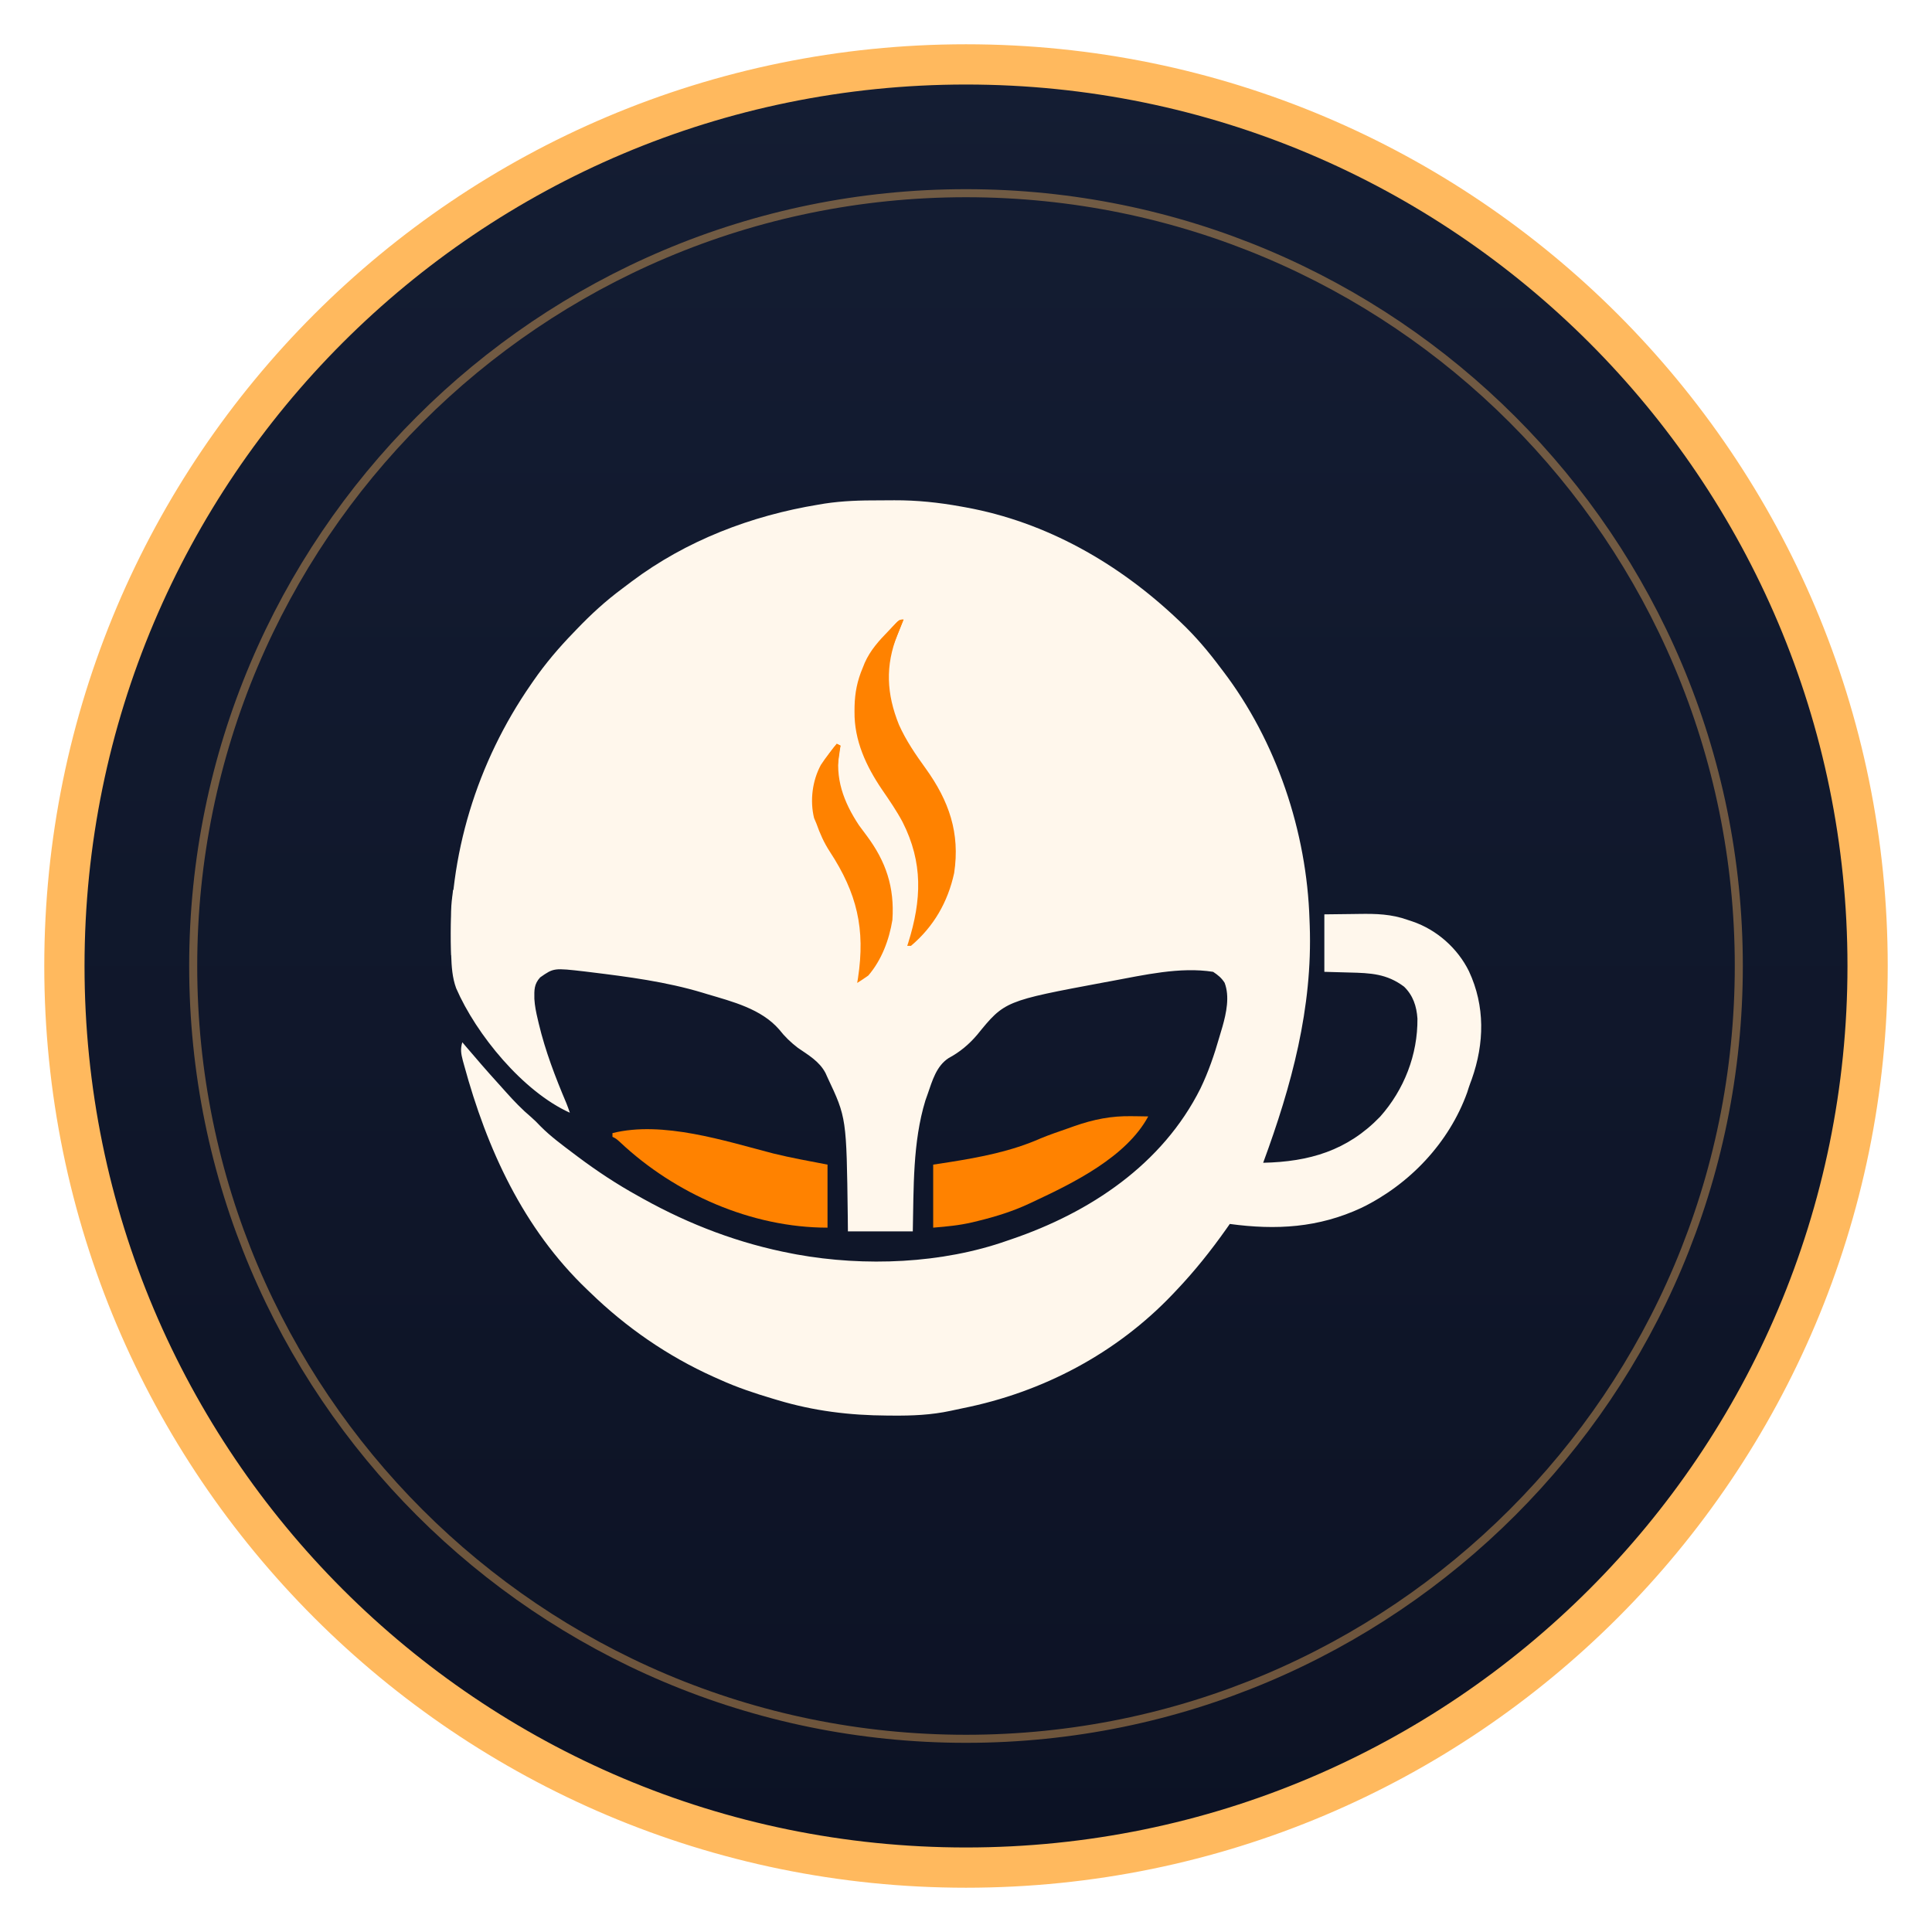
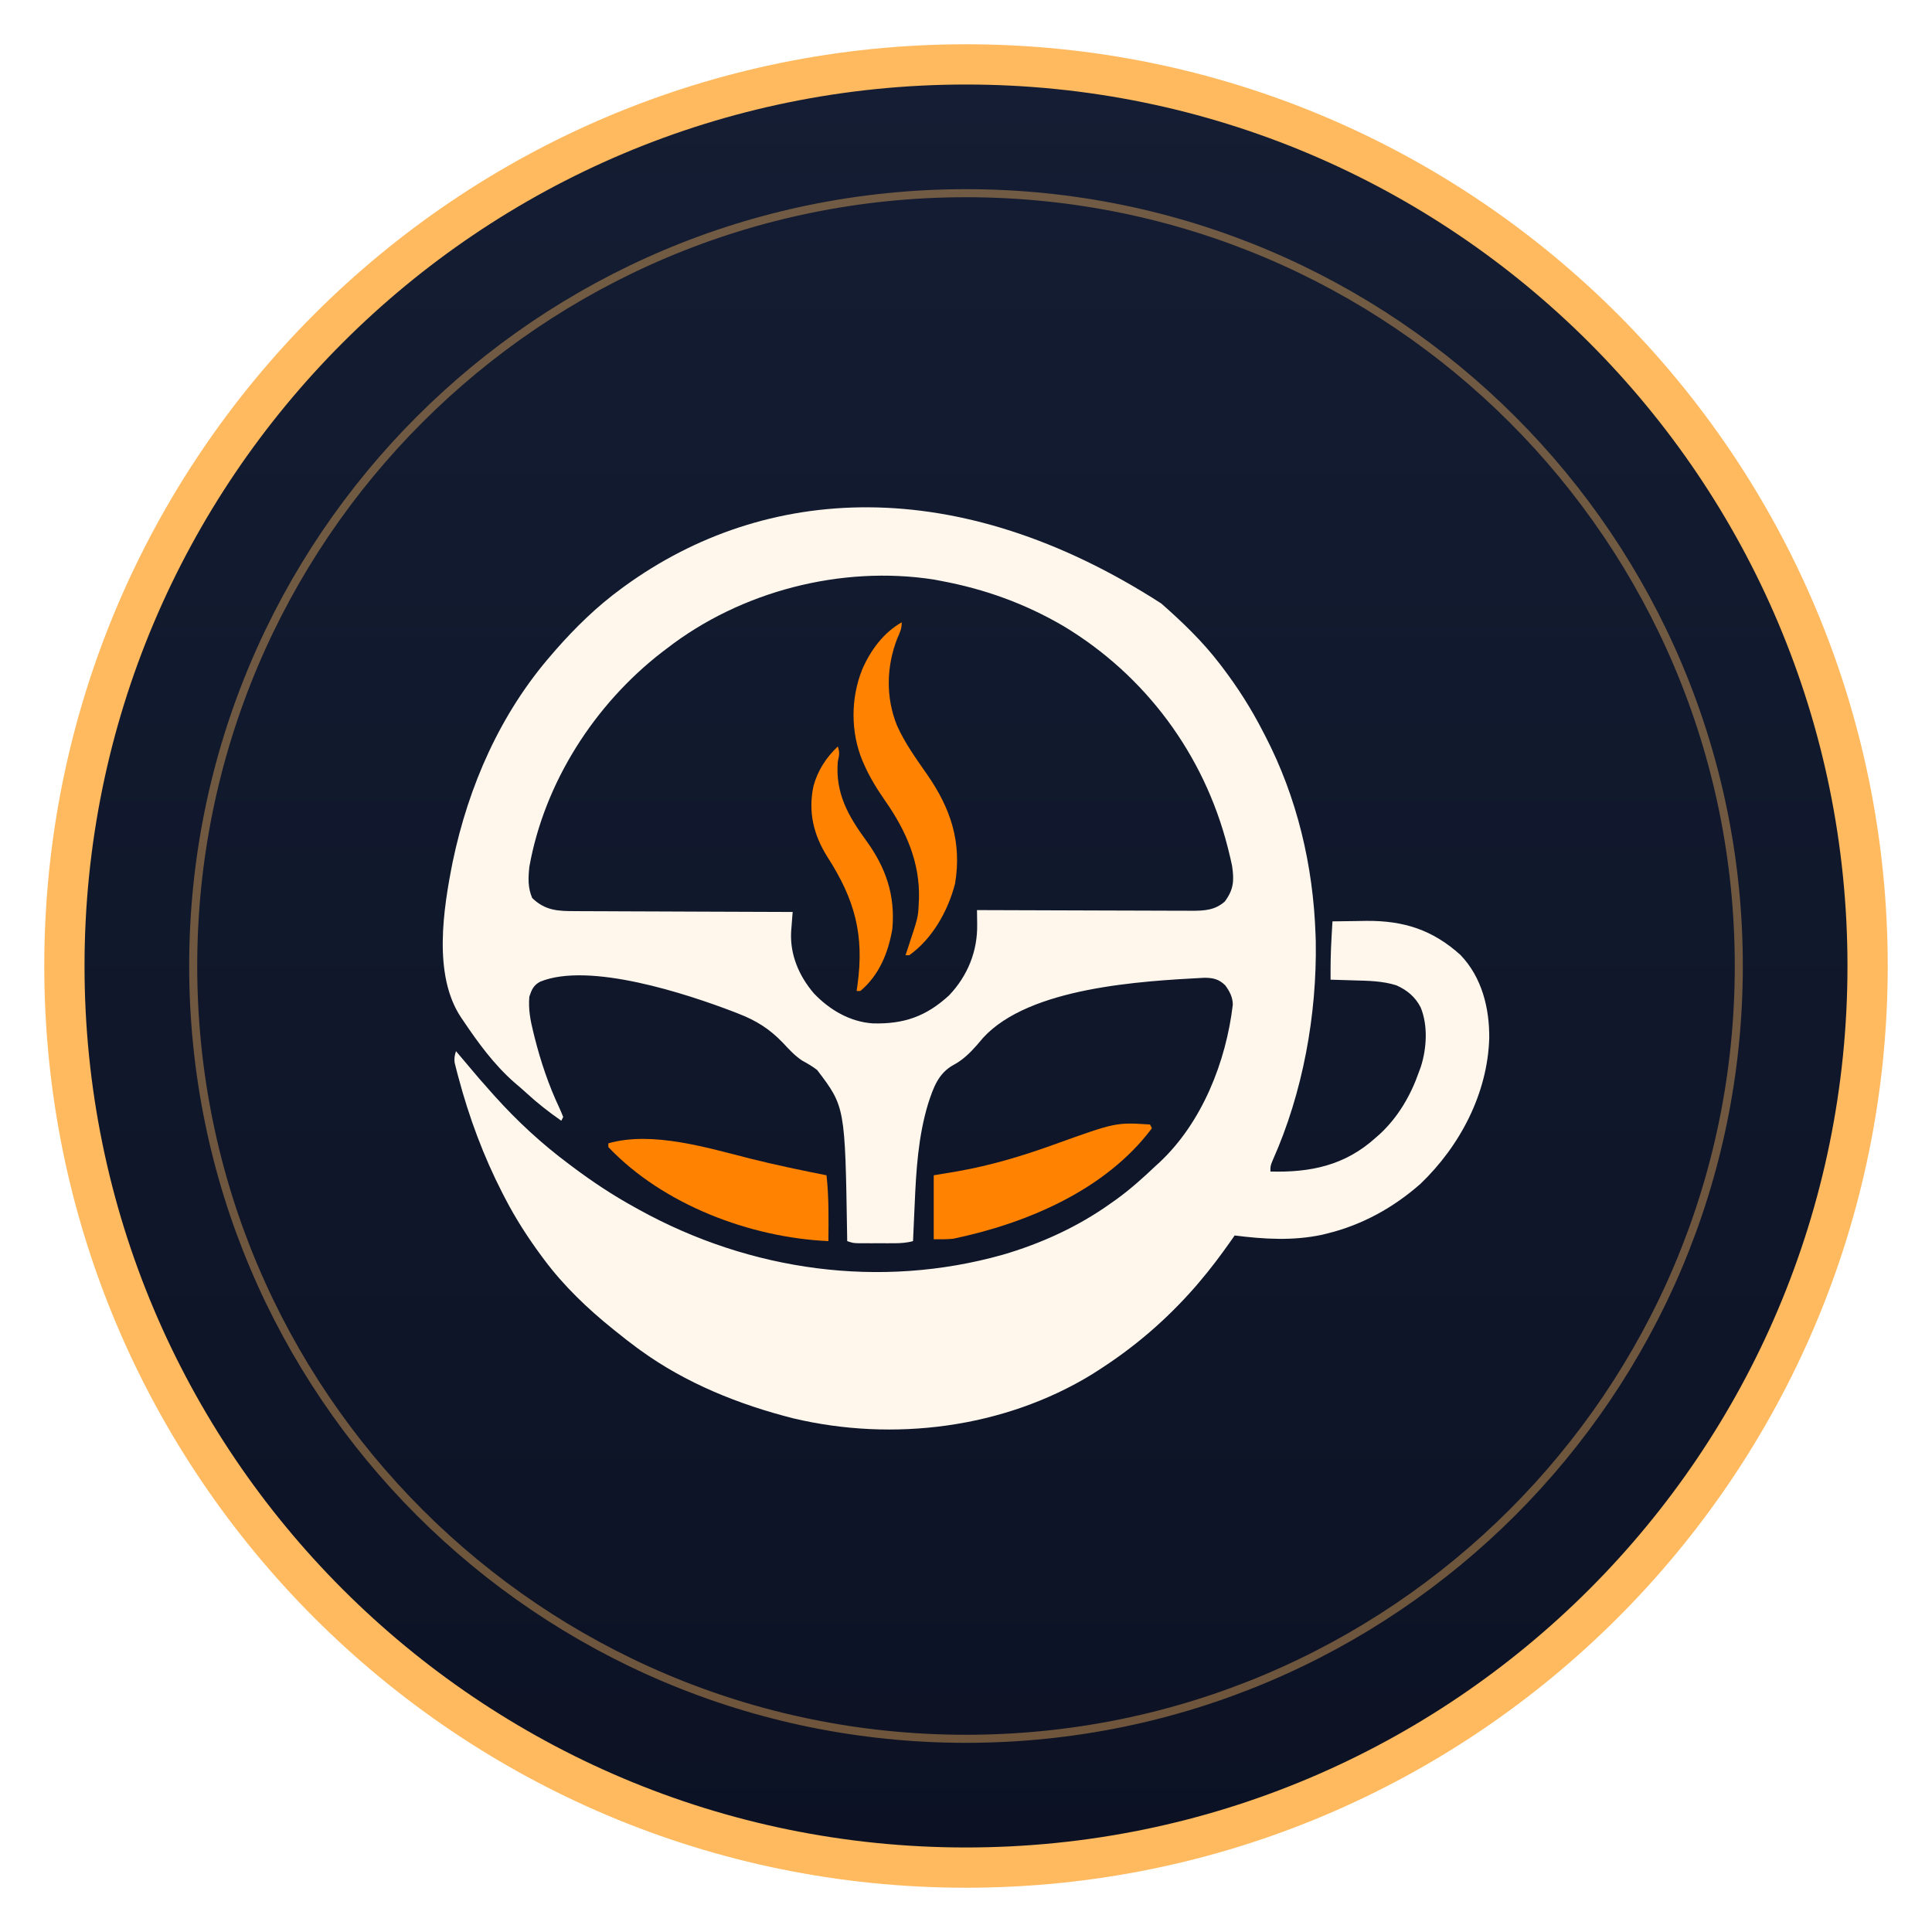
<svg xmlns="http://www.w3.org/2000/svg" viewBox="0 0 240 240" role="img" aria-label="Knox Park &amp; Perk emblem">
  <defs>
    <linearGradient id="badge-m" x1="0" y1="0" x2="0" y2="1">
      <stop offset="0%" stop-color="#141d33" />
      <stop offset="100%" stop-color="#0c1224" />
    </linearGradient>
  </defs>
  <circle cx="120" cy="120" r="112" fill="url(#badge-m)" stroke="#ffb95e" stroke-width="5" />
  <circle cx="120" cy="120" r="96" fill="none" stroke="#ffb95e" stroke-width="1" opacity=".4" />
-   <svg x="56" y="62" width="128" height="114" viewBox="15.79 40.64 555.82 493.75" preserveAspectRatio="xMidYMid meet">
-     <g fill="#fff7ec">
-       <path d="M0 0 C2.69 0.003 5.378 -0.02 8.068 -0.046 C20.296 -0.09 31.998 1.135 44.023 3.316 C44.439 3.39 44.439 3.39 46.545 3.769 C90.147 11.692 129.119 34.054 161.023 64.316 C161.526 64.79 162.029 65.265 162.548 65.754 C170.547 73.347 177.432 81.484 184.023 90.316 C184.437 90.859 184.852 91.402 185.279 91.962 C214.205 129.899 230.578 178.718 232.023 226.316 C232.061 227.269 232.098 228.222 232.137 229.204 C233.743 273.882 222.35 315.716 207.023 357.316 C231.843 356.781 252.445 350.796 270.12 332.456 C283.08 317.873 290.42 298.98 290.241 279.542 C289.789 272.871 287.889 267.05 283.023 262.316 C273.682 255.32 264.976 254.968 253.585 254.691 C249.11 254.567 244.634 254.443 240.023 254.316 C240.023 244.086 240.023 233.856 240.023 223.316 C244.664 223.246 249.303 223.187 253.945 223.151 C255.519 223.136 257.093 223.116 258.667 223.089 C267.936 222.939 276.18 223.147 285.023 226.316 C285.894 226.606 286.765 226.896 287.663 227.194 C300.727 231.672 311.981 241.671 318.037 254.024 C326.789 272.789 326.378 292.882 319.531 312.269 C319.267 312.972 319.004 313.675 318.733 314.4 C318.135 316.014 317.611 317.655 317.105 319.3 C307.315 346.583 285.911 369.049 260.049 381.618 C236.887 392.412 214.03 393.706 189.023 390.316 C188.394 391.21 187.765 392.105 187.116 393.027 C178.793 404.81 169.976 415.854 160.023 426.316 C159.435 426.938 158.846 427.56 158.24 428.201 C127.851 460.144 88.177 481.057 45.009 489.714 C42.821 490.155 40.639 490.624 38.46 491.109 C27.917 493.377 17.721 493.794 6.96 493.691 C6.534 493.689 6.534 493.689 4.376 493.678 C-16.126 493.556 -35.317 491.232 -54.977 485.316 C-55.792 485.074 -56.608 484.833 -57.448 484.584 C-67.191 481.678 -76.706 478.521 -85.977 474.316 C-87.155 473.792 -88.334 473.269 -89.548 472.73 C-114.202 461.626 -136.598 446.139 -155.977 427.316 C-156.265 427.041 -156.265 427.041 -157.719 425.652 C-192.107 392.765 -211.677 349.966 -224.04 304.566 C-224.148 304.176 -224.148 304.176 -224.695 302.201 C-225.657 298.5 -226.101 295.966 -224.977 292.316 C-224.215 293.21 -223.454 294.105 -222.669 295.027 C-217.25 301.378 -211.81 307.701 -206.192 313.878 C-204.611 315.618 -203.042 317.37 -201.481 319.128 C-197.148 323.982 -192.801 328.537 -187.817 332.722 C-186.047 334.255 -184.461 335.865 -182.852 337.566 C-177.407 343.072 -171.146 347.661 -164.977 352.316 C-164.276 352.845 -163.575 353.375 -162.852 353.921 C-152.302 361.836 -141.528 368.951 -129.977 375.316 C-129.142 375.783 -128.306 376.251 -127.445 376.733 C-102.203 390.775 -75.379 400.94 -46.977 406.316 C-46.575 406.393 -46.575 406.393 -44.54 406.782 C-7.882 413.405 33.808 411.77 69.023 399.316 C69.758 399.066 70.493 398.816 71.25 398.559 C113.612 384.132 152.697 358.205 173.196 317.237 C177.52 308.248 180.678 298.997 183.421 289.418 C183.948 287.575 184.501 285.74 185.058 283.906 C187.143 276.545 189.051 267.616 186.226 260.234 C184.522 257.54 182.676 256.084 180.023 254.316 C162.082 251.488 142.674 256.075 125.023 259.316 C124.454 259.42 124.454 259.42 121.575 259.947 C67.566 270.044 67.566 270.044 52.757 288.273 C48.365 293.447 43.367 297.628 37.398 300.816 C30.701 305.128 28.525 313.121 26.023 320.316 C25.622 321.447 25.221 322.579 24.808 323.745 C17.932 346.214 18.53 371.062 18.023 394.316 C6.473 394.316 -5.077 394.316 -16.977 394.316 C-17.003 391.658 -17.029 389 -17.055 386.261 C-17.735 333.039 -17.735 333.039 -27.977 311.316 C-28.343 310.504 -28.709 309.691 -29.087 308.855 C-32.405 302.579 -38.267 299.249 -43.977 295.316 C-47.852 292.338 -51.026 289.285 -54.04 285.441 C-63.724 274.266 -79.336 270.366 -92.977 266.316 C-93.359 266.199 -93.359 266.199 -95.292 265.609 C-114.942 259.676 -135.527 256.993 -155.852 254.503 C-156.861 254.379 -157.87 254.255 -158.909 254.128 C-175.651 252.195 -175.651 252.195 -182.977 257.316 C-186.323 260.975 -186.173 264.176 -186.115 268.879 C-185.902 272.649 -185.163 276.212 -184.29 279.878 C-184.108 280.658 -183.927 281.437 -183.74 282.24 C-180.175 297.166 -174.806 311.092 -168.838 325.209 C-168.153 326.886 -167.55 328.597 -166.977 330.316 C-192.168 318.98 -217.477 288.13 -228.291 263.179 C-230.417 257.407 -230.77 251.398 -230.977 245.316 C-231.008 244.519 -231.038 243.722 -231.069 242.901 C-232.688 191.827 -217.049 141.234 -187.977 99.316 C-187.752 98.989 -187.752 98.989 -186.614 97.336 C-180.102 87.95 -172.931 79.502 -164.977 71.316 C-164.427 70.739 -163.876 70.163 -163.309 69.569 C-155.612 61.521 -147.647 54.223 -138.697 47.591 C-137.028 46.353 -135.376 45.095 -133.723 43.835 C-104.212 21.69 -69.187 8.267 -32.977 2.316 C-31.866 2.128 -30.755 1.94 -29.61 1.747 C-19.721 0.239 -9.988 -0.024 0 0 Z " transform="translate(246.9773,40.68433)" />
-       <path d="M0 0 C0.33 0 0.66 0 1 0 C1 12.21 1 24.42 1 37 C0.01 36.67 -0.98 36.34 -2 36 C-2.238 10.472 -2.238 10.472 -1 1 C-0.67 0.67 -0.34 0.34 0 0 Z " transform="translate(18,250)" />
+   <svg x="55" y="63" width="130" height="114.6" viewBox="14.96 43.85 556.4 490.32" preserveAspectRatio="xMidYMid meet">
+     <g fill="#fff7ec" fill-rule="evenodd">
+       <path d="M0 0 C11.198 9.868 21.912 20.117 31 32 C31.494 32.645 31.988 33.289 32.497 33.954 C40.726 44.789 47.795 55.896 54 68 C54.413 68.792 54.827 69.584 55.253 70.399 C72.18 103.07 80.767 139.317 82 176 C82.021 176.603 82.021 176.603 82.125 179.656 C82.77 218.651 75.233 260.133 59.301 295.848 C58 299 58 299 58 302 C79.308 302.602 97.748 298.763 114 284 C114.733 283.358 115.467 282.716 116.223 282.055 C125.968 272.995 132.629 261.497 137 249 C137.318 248.132 137.637 247.265 137.965 246.371 C141.11 236.646 141.859 224.363 137.902 214.754 C135.015 209.142 130.715 205.557 125 203 C117.628 200.679 110.105 200.579 102.438 200.375 C101.838 200.356 101.838 200.356 98.803 200.258 C95.869 200.164 92.935 200.079 90 200 C89.942 192.563 90.06 185.174 90.5 177.75 C90.548 176.898 90.595 176.046 90.645 175.168 C90.76 173.112 90.88 171.056 91 169 C95.016 168.924 99.032 168.871 103.048 168.835 C105.068 168.813 107.087 168.775 109.105 168.736 C128.962 168.59 144.31 173.531 159.07 186.871 C170.451 198.737 174.512 215.132 174.352 231.131 C173.456 260.567 158.806 288.418 137.762 308.57 C123.353 321.247 106.74 330.435 88 335 C87.14 335.211 86.28 335.423 85.395 335.641 C69.913 338.92 54.57 337.967 39 336 C38.383 336.883 37.765 337.766 37.129 338.676 C31.71 346.376 26.123 353.837 20 361 C19.352 361.761 18.703 362.521 18.035 363.305 C2.555 380.954 -14.239 395.391 -34 408 C-34.962 408.616 -35.923 409.232 -36.914 409.867 C-83.807 438.531 -142.57 445.823 -195.617 433.239 C-224.447 425.938 -252.819 414.579 -277 397 C-277.576 396.583 -278.151 396.166 -278.744 395.736 C-282.582 392.925 -286.303 389.993 -290 387 C-290.514 386.588 -291.029 386.177 -291.559 385.753 C-304.969 374.983 -317.702 362.804 -328 349 C-328.458 348.386 -328.917 347.772 -329.389 347.139 C-336.755 337.186 -343.325 327.004 -349 316 C-349.426 315.179 -349.853 314.357 -350.292 313.511 C-360.369 293.872 -368 273.323 -373.688 252 C-373.944 251.045 -374.2 250.09 -374.464 249.105 C-374.686 248.225 -374.908 247.345 -375.137 246.438 C-375.33 245.673 -375.523 244.909 -375.721 244.121 C-376.027 241.797 -375.713 240.217 -375 238 C-374.287 238.846 -373.574 239.691 -372.84 240.562 C-361.892 253.537 -361.892 253.537 -357 259 C-356.165 259.94 -355.329 260.879 -354.469 261.848 C-342.464 275.2 -329.402 287.281 -315 298 C-314.312 298.518 -313.624 299.036 -312.915 299.57 C-302.352 307.497 -291.572 314.64 -280 321 C-279.138 321.478 -278.276 321.956 -277.387 322.449 C-218.41 354.939 -149.524 364.575 -84.448 346.283 C-64.108 340.382 -44.256 331.338 -27 319 C-25.983 318.285 -24.966 317.569 -23.918 316.832 C-16.431 311.402 -9.687 305.362 -3 299 C-2.292 298.357 -1.585 297.714 -0.855 297.051 C21.735 275.841 34.435 243.583 38.019 213.293 C37.986 209.284 36.311 206.195 34 203 C30.578 199.685 27.579 199.01 22.875 198.98 C-10.736 200.776 -70.108 204.009 -94.746 230.906 C-95.915 232.26 -97.075 233.62 -98.227 234.988 C-101.707 238.936 -105.596 242.717 -110.262 245.207 C-118.569 249.65 -121.215 257.472 -124 266 C-129.273 283.444 -130.349 301.349 -131.125 319.438 C-131.212 321.344 -131.299 323.251 -131.387 325.158 C-131.598 329.772 -131.801 334.386 -132 339 C-135.553 339.963 -138.718 340.129 -142.41 340.133 C-143.647 340.134 -144.884 340.135 -146.158 340.137 C-147.447 340.133 -148.735 340.129 -150.062 340.125 C-151.355 340.129 -152.647 340.133 -153.979 340.137 C-155.214 340.135 -156.45 340.134 -157.723 340.133 C-158.855 340.132 -159.986 340.131 -161.153 340.129 C-164 340 -164 340 -167 339 C-167.007 338.502 -167.007 338.502 -167.044 335.984 C-168.124 267.571 -168.124 267.571 -183 248 C-185.516 246.057 -188.073 244.585 -190.863 243.066 C-194.916 240.397 -197.892 237.095 -201.188 233.562 C-208.346 226.106 -215.4 221.703 -225 218 C-225.38 217.851 -225.38 217.851 -227.302 217.097 C-252.178 207.566 -304.145 190.365 -330.27 201.078 C-333.772 202.944 -334.788 205.363 -336 209 C-336.592 215.564 -335.471 221.596 -333.875 227.938 C-333.763 228.393 -333.763 228.393 -333.195 230.698 C-329.933 243.6 -325.769 256.005 -320.096 268.052 C-319.343 269.677 -318.664 271.336 -318 273 C-318.33 273.66 -318.66 274.32 -319 275 C-325.589 270.403 -331.767 265.6 -337.668 260.145 C-339.735 258.243 -341.85 256.431 -344 254.625 C-354.723 245.186 -363.066 233.795 -371 222 C-371.219 221.68 -371.219 221.68 -372.325 220.062 C-387.339 197.537 -381.737 162.382 -376.75 137.312 C-368.299 96.866 -351.371 58.31 -324 27 C-323.66 26.606 -323.66 26.606 -321.941 24.609 C-311.311 12.516 -300.007 1.503 -287 -8 C-286.46 -8.395 -285.92 -8.791 -285.364 -9.198 C-210.647 -63.408 -108.451 -69.916 0 0 Z M-263 24 C-263.864 24.654 -264.727 25.307 -265.617 25.98 C-301.345 53.661 -328.003 95.188 -336 140 C-336.616 145.963 -336.848 150.986 -334.5 156.562 C-327.541 163.348 -320.601 163.586 -311.342 163.546 C-310.092 163.556 -308.843 163.567 -307.555 163.577 C-304.15 163.602 -300.747 163.608 -297.342 163.608 C-293.776 163.611 -290.21 163.636 -286.644 163.659 C-279.901 163.7 -273.158 163.72 -266.415 163.733 C-258.734 163.749 -251.053 163.788 -243.372 163.828 C-227.582 163.91 -211.791 163.964 -196 164 C-196.077 164.963 -196.153 165.927 -196.232 166.919 C-196.328 168.182 -196.425 169.444 -196.524 170.745 C-196.621 171.997 -196.718 173.249 -196.819 174.539 C-197.46 186.784 -192.59 198.072 -184.75 207.25 C-176.463 215.989 -165.563 222.441 -153.348 223.238 C-136.896 223.668 -125.033 219.573 -112.812 208.312 C-102.951 197.953 -97.639 184.796 -97.902 170.578 C-97.909 169.845 -97.916 169.113 -97.924 168.358 C-97.942 166.572 -97.97 164.786 -98 163 C-97.373 163.003 -96.745 163.006 -96.099 163.008 C-80.816 163.075 -65.534 163.124 -50.251 163.155 C-42.86 163.171 -35.47 163.192 -28.079 163.226 C-21.636 163.256 -15.193 163.276 -8.75 163.282 C-5.339 163.286 -1.929 163.295 1.481 163.317 C5.292 163.339 9.103 163.342 12.914 163.341 C14.039 163.351 15.164 163.362 16.323 163.373 C22.975 163.347 28.532 163.056 33.742 158.465 C38.476 152.082 38.786 147.383 37.64 139.536 C37.135 137.046 36.559 134.589 35.938 132.125 C35.825 131.672 35.825 131.672 35.256 129.381 C22.648 80.181 -8.407 38.223 -52 12 C-72.456 0.05 -93.741 -7.639 -117 -12 C-118.293 -12.246 -119.586 -12.492 -120.918 -12.746 C-170.15 -20.397 -223.714 -6.516 -263 24 Z " transform="translate(397,95)" />
    </g>
    <g fill="#ff8200">
-       <path d="M0 0 C9.649 2.388 19.491 4.105 29.238 6.012 C29.238 17.232 29.238 28.452 29.238 40.012 C-11.708 40.012 -52.907 21.849 -82.582 -6.02 C-84.762 -7.988 -84.762 -7.988 -86.762 -8.988 C-86.762 -9.648 -86.762 -10.308 -86.762 -10.988 C-59.596 -17.766 -26.112 -6.763 0 0 Z " transform="translate(189.7617,392.9883)" />
-       <path d="M0 0 C-1.078 2.698 -2.16 5.394 -3.254 8.086 C-9.941 24.893 -9.179 40.067 -2.461 56.727 C1.365 65.298 6.531 72.797 12 80.375 C24.534 97.831 30.583 115.114 27.312 136.688 C23.937 152.323 16.257 165.67 4 176 C3.34 176 2.68 176 2 176 C2.182 175.441 2.364 174.881 2.551 174.305 C9.765 151.292 10.61 131.122 -0.511 109.193 C-3.785 103.057 -7.695 97.386 -11.627 91.659 C-20.199 79.013 -26.618 65.188 -26.438 49.688 C-26.431 48.773 -26.424 47.858 -26.417 46.915 C-26.24 39.422 -24.956 32.922 -22 26 C-21.825 25.562 -21.825 25.562 -20.938 23.344 C-17.873 16.448 -13.23 11.359 -8 6 C-7.696 5.676 -7.696 5.676 -6.156 4.039 C-2.288 0 -2.288 0 0 0 Z " transform="translate(260,105)" />
-       <path d="M0 0 C0.857 0.009 1.713 0.018 2.596 0.027 C4.668 0.05 6.74 0.086 8.812 0.125 C-2.971 21.997 -31.576 36.031 -53.188 46.125 C-53.833 46.432 -54.479 46.739 -55.145 47.055 C-64.172 51.28 -73.318 54.141 -83 56.5 C-83.513 56.625 -83.513 56.625 -86.107 57.26 C-93.289 58.917 -99.621 59.494 -107.188 60.125 C-107.188 48.905 -107.188 37.685 -107.188 26.125 C-105.775 25.908 -105.775 25.908 -98.625 24.812 C-81.685 22.136 -65.003 18.941 -49.225 11.973 C-44.378 9.955 -39.392 8.292 -34.438 6.562 C-33.321 6.164 -32.205 5.765 -31.055 5.354 C-20.636 1.717 -11.036 -0.227 0 0 Z " transform="translate(383.1875,372.875)" />
-       <path d="M0 0 C0.66 0.33 1.32 0.66 2 1 C1.92 1.355 1.92 1.355 1.516 3.152 C-1.25 18.428 3.688 31.451 12 44 C13.316 45.805 14.649 47.597 16 49.375 C26.566 63.49 31.184 77.353 30 95 C28.267 105.739 24.171 116.666 17 125 C15.038 126.389 13.043 127.734 11 129 C11.144 128.138 11.289 127.275 11.438 126.387 C15.475 99.834 10.898 80.568 -3.75 58.188 C-6.921 53.333 -9.07 48.451 -11 43 C-11.412 42.031 -11.825 41.061 -12.25 40.062 C-14.551 30.666 -13.204 19.933 -8.605 11.418 C-7.152 9.199 -5.633 7.09 -4 5 C-3.216 3.989 -2.433 2.979 -1.625 1.938 C-1.089 1.298 -0.552 0.659 0 0 Z " transform="translate(224,172)" />
-       <path d="M0 0 C0.66 0.33 1.32 0.66 2 1 C1.34 5.62 0.68 10.24 0 15 C-0.33 15 -0.66 15 -1 15 C-1.66 13.02 -2.32 11.04 -3 9 C-4.32 9.33 -5.64 9.66 -7 10 C-4.94 6.395 -2.649 3.197 0 0 Z " transform="translate(224,172)" />
-       <path d="M0 0 C-2 5 -4 10 -6 15 C-6.33 15 -6.66 15 -7 15 C-7 12.69 -7 10.38 -7 8 C-7.66 8.33 -7.66 8.33 -11 10 C-10.064 8.894 -9.126 7.791 -8.188 6.688 C-7.665 6.073 -7.143 5.458 -6.605 4.824 C-2.36 0 -2.36 0 0 0 Z " transform="translate(260,105)" />
+       <path d="M0 0 C0 3.506 -0.961 5.362 -2.375 8.562 C-8.198 23.552 -8.574 39.846 -2.539 54.848 C1.662 64.261 7.687 72.557 13.553 80.985 C26.068 99.068 32.014 116.901 28.344 138.941 C24.591 153.419 16.355 168.175 4 177 C3.34 177 2.68 177 2 177 C2.144 176.571 2.144 176.571 2.871 174.398 C8.699 156.855 8.699 156.855 9 150 C9.052 149.049 9.103 148.097 9.156 147.117 C9.715 127.791 2.428 111.109 -8.426 95.473 C-12.866 89.069 -16.859 82.778 -20 75.625 C-20.278 74.996 -20.557 74.366 -20.844 73.718 C-27.237 58.446 -27.178 40.3 -21 25 C-16.588 14.874 -9.756 5.503 0 0 Z " transform="translate(259,105)" />
+       <path d="M0 0 C1.126 3.379 0.747 4.603 0 8 C-1.379 24.789 5.47 36.865 15.062 50 C25.526 64.386 30.613 79.022 29 97 C26.856 109.619 22.002 121.627 12 130 C11.34 130 10.68 130 10 130 C10.072 129.504 10.072 129.504 10.438 126.992 C14.182 100.177 9.039 81.383 -5.498 58.774 C-12.931 47.015 -15.839 34.769 -12.938 21.062 C-10.695 12.787 -6.192 5.879 0 0 Z " transform="translate(225,171)" />
+       <path d="M0 0 C0.165 0.33 0.165 0.33 1 2 C-23.58 34.836 -65.547 52.57 -104.664 60.738 C-108.089 61.122 -111.554 61 -115 61 C-115 49.78 -115 38.56 -115 27 C-110.813 26.299 -106.626 25.598 -102.312 24.875 C-84.56 21.745 -68.052 16.776 -51.132 10.687 C-18.159 -1.174 -18.159 -1.174 0 0 Z " transform="translate(391,372)" />
+       <path d="M0 0 C6.548 1.641 13.12 3.135 19.719 4.555 C20.62 4.749 21.521 4.944 22.45 5.144 C28.3 6.396 34.162 7.583 40.031 8.742 C41.335 20.394 41.128 32.033 41.031 43.742 C-0.475 41.876 -46.891 24.398 -75.969 -6.258 C-75.969 -6.918 -75.969 -7.578 -75.969 -8.258 C-52.413 -14.962 -22.839 -5.728 0 0 Z " transform="translate(178.9688,390.2578)" />
    </g>
  </svg>
</svg>
